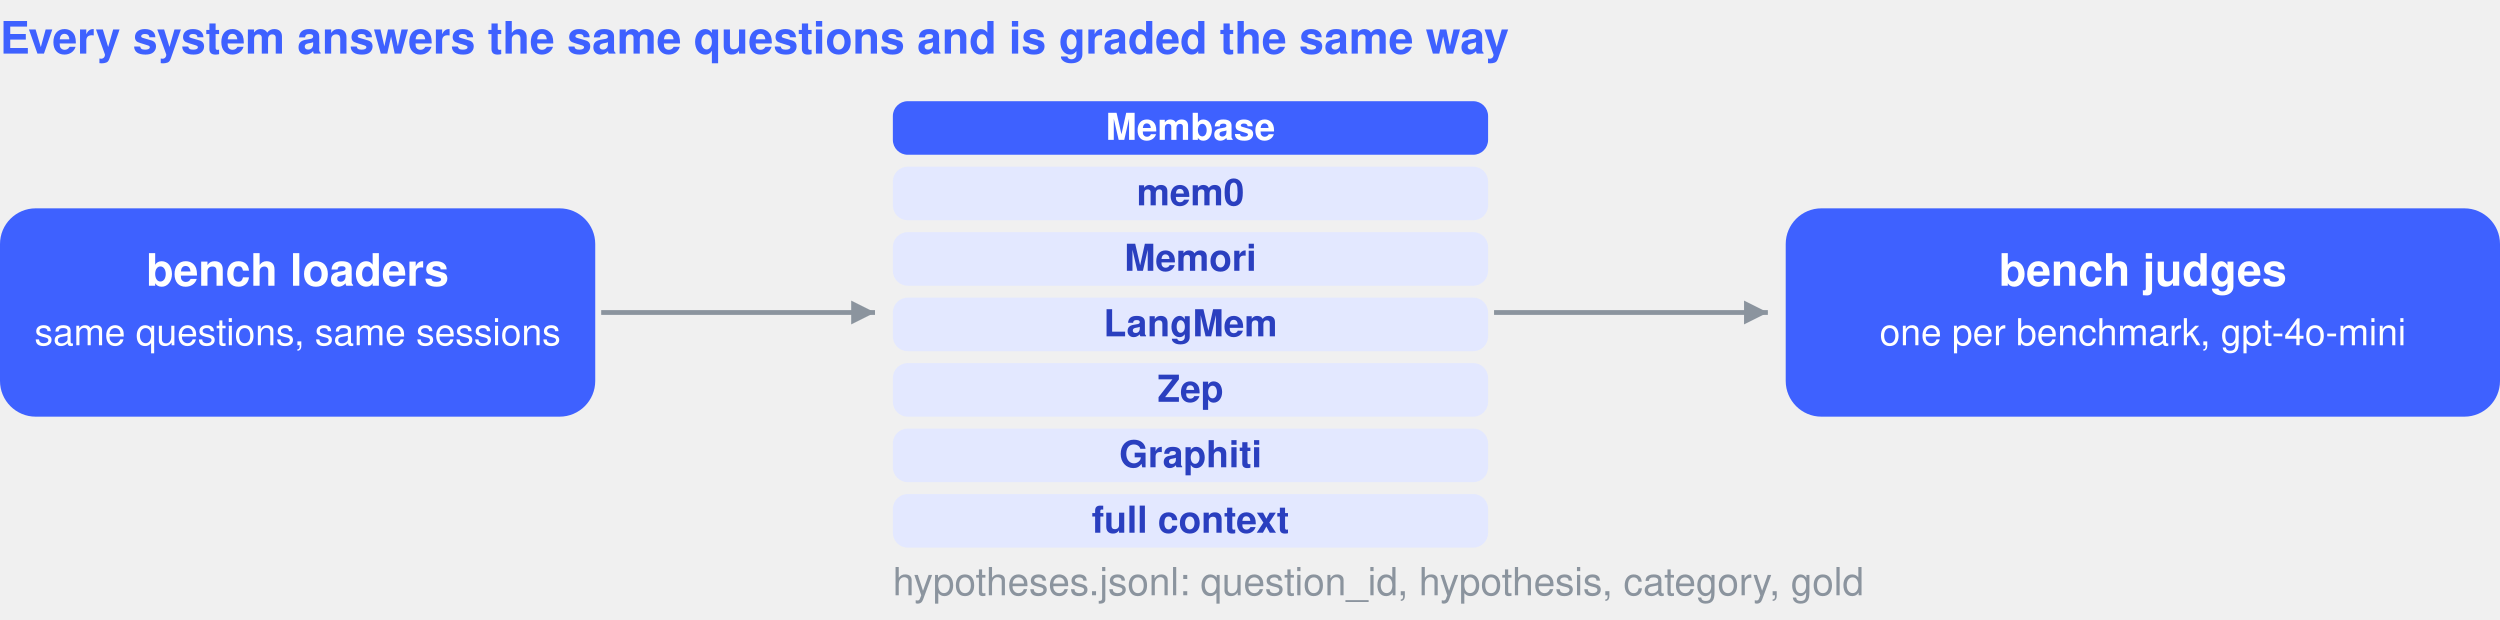
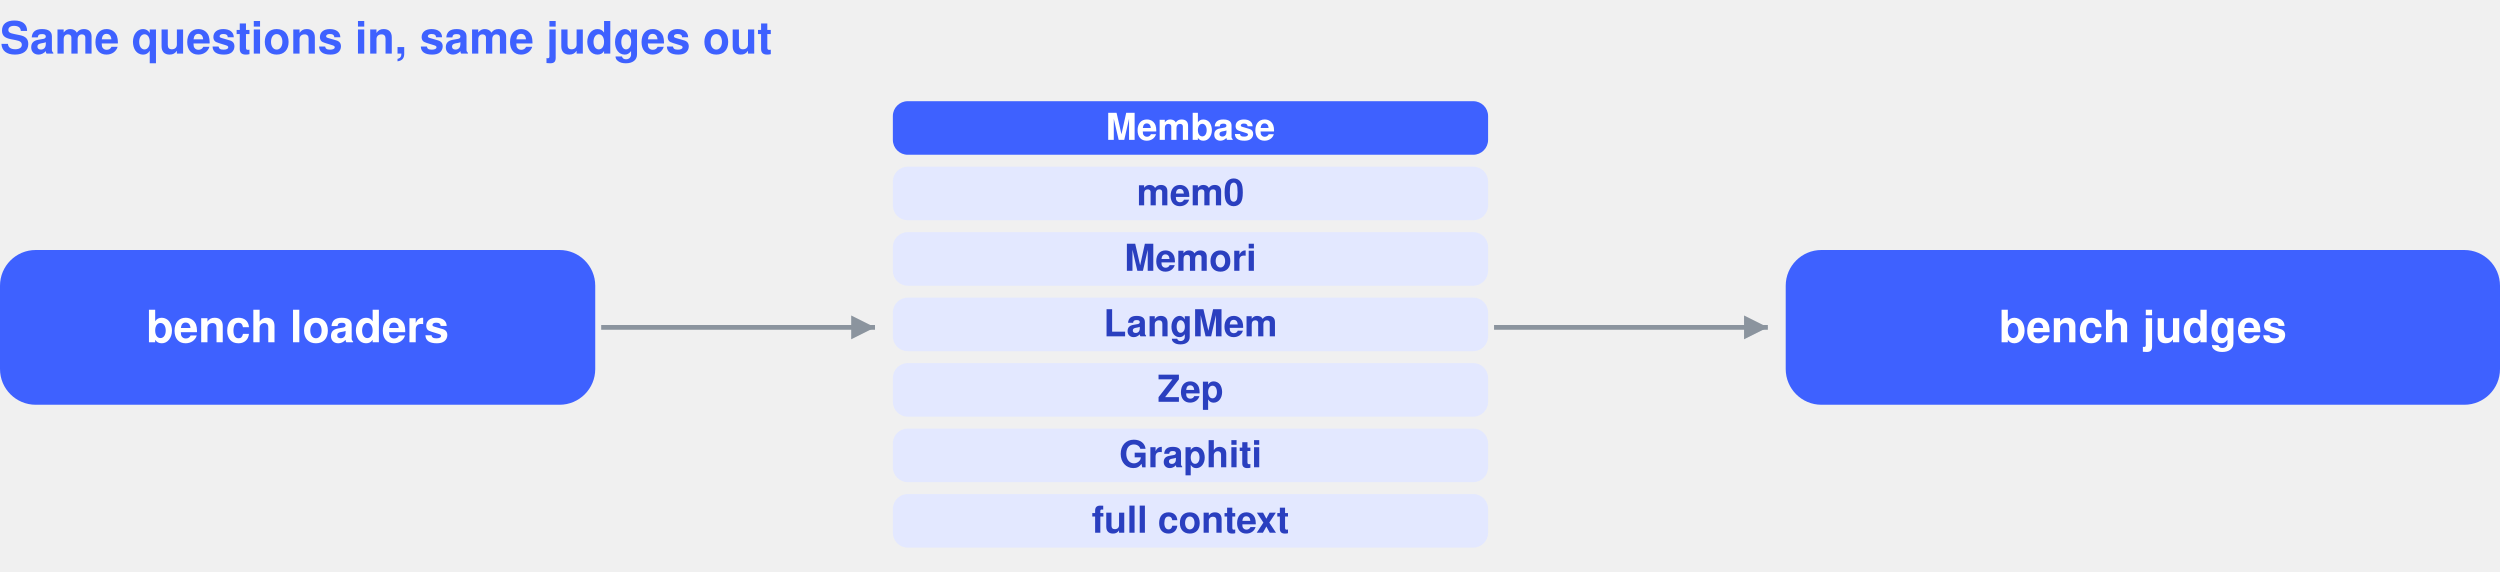
- <svg xmlns="http://www.w3.org/2000/svg" width="840" height="208" viewBox="0 0 840 208" role="img" aria-label="Shared loaders, competing systems, shared judges">
+ <svg xmlns="http://www.w3.org/2000/svg" width="840" height="192" viewBox="0 0 840 192" role="img" aria-label="Shared loaders, competing systems, shared judges">
  <style>text{font-family:-apple-system, BlinkMacSystemFont, "Segoe UI", Helvetica, Arial, sans-serif;fill:#8B949E} .t{font-size:15px;font-weight:600;fill:#3E61FF} .s{font-size:13px} .v{font-size:13px;font-weight:600} .w{fill:#FFFFFF}</style>
-   <text class="t" x="0" y="18">Every system answers the same questions and is graded the same way</text>
-   <rect x="0" y="70" width="200" height="70" rx="12" fill="#3E61FF" />
-   <text x="100.0" y="96" text-anchor="middle" style="font-size:15px;font-weight:700;fill:#FFFFFF">bench loaders</text>
-   <text x="100.0" y="116" text-anchor="middle" style="font-size:12.5px;fill:#FFFFFF">same questions, same sessions</text>
+   <text class="t" x="0" y="18">Same questions in, same judges out</text>
+   <rect x="0" y="84" width="200" height="52" rx="12" fill="#3E61FF" />
+   <text x="100.0" y="115.0" text-anchor="middle" style="font-size:15px;font-weight:700;fill:#FFFFFF">bench loaders</text>
  <rect x="300" y="34" width="200" height="18" rx="5" fill="#3E61FF" />
  <text x="400" y="47" text-anchor="middle" style="font-size:12.5px;font-weight:600;fill:#FFFFFF">Membase</text>
  <rect x="300" y="56" width="200" height="18" rx="5" fill="#E3E8FF" />
  <text x="400" y="69" text-anchor="middle" style="font-size:12.5px;font-weight:600;fill:#2A3FBF">mem0</text>
  <rect x="300" y="78" width="200" height="18" rx="5" fill="#E3E8FF" />
  <text x="400" y="91" text-anchor="middle" style="font-size:12.5px;font-weight:600;fill:#2A3FBF">Memori</text>
  <rect x="300" y="100" width="200" height="18" rx="5" fill="#E3E8FF" />
  <text x="400" y="113" text-anchor="middle" style="font-size:12.5px;font-weight:600;fill:#2A3FBF">LangMem</text>
  <rect x="300" y="122" width="200" height="18" rx="5" fill="#E3E8FF" />
  <text x="400" y="135" text-anchor="middle" style="font-size:12.5px;font-weight:600;fill:#2A3FBF">Zep</text>
  <rect x="300" y="144" width="200" height="18" rx="5" fill="#E3E8FF" />
  <text x="400" y="157" text-anchor="middle" style="font-size:12.5px;font-weight:600;fill:#2A3FBF">Graphiti</text>
  <rect x="300" y="166" width="200" height="18" rx="5" fill="#E3E8FF" />
  <text x="400" y="179" text-anchor="middle" style="font-size:12.5px;font-weight:600;fill:#2A3FBF">full context</text>
-   <line x1="202" y1="105" x2="294" y2="105" stroke="#8B949E" stroke-width="1.6" />
-   <path d="M294 105 l-8 -4 l0 8 z" fill="#8B949E" />
-   <rect x="600" y="70" width="240" height="70" rx="12" fill="#3E61FF" />
-   <text x="720.0" y="96" text-anchor="middle" style="font-size:15px;font-weight:700;fill:#FFFFFF">bench judges</text>
-   <text x="720.0" y="116" text-anchor="middle" style="font-size:12.5px;fill:#FFFFFF">one per benchmark, gpt-4o-mini</text>
-   <line x1="502" y1="105" x2="594" y2="105" stroke="#8B949E" stroke-width="1.6" />
-   <path d="M594 105 l-8 -4 l0 8 z" fill="#8B949E" />
-   <text class="s" x="300" y="200">hypotheses.jsonl: question_id, hypothesis, category, gold</text>
+   <line x1="202" y1="110" x2="294" y2="110" stroke="#8B949E" stroke-width="1.6" />
+   <path d="M294 110 l-8 -4 l0 8 z" fill="#8B949E" />
+   <rect x="600" y="84" width="240" height="52" rx="12" fill="#3E61FF" />
+   <text x="720.0" y="115.0" text-anchor="middle" style="font-size:15px;font-weight:700;fill:#FFFFFF">bench judges</text>
+   <line x1="502" y1="110" x2="594" y2="110" stroke="#8B949E" stroke-width="1.6" />
+   <path d="M594 110 l-8 -4 l0 8 z" fill="#8B949E" />
</svg>
